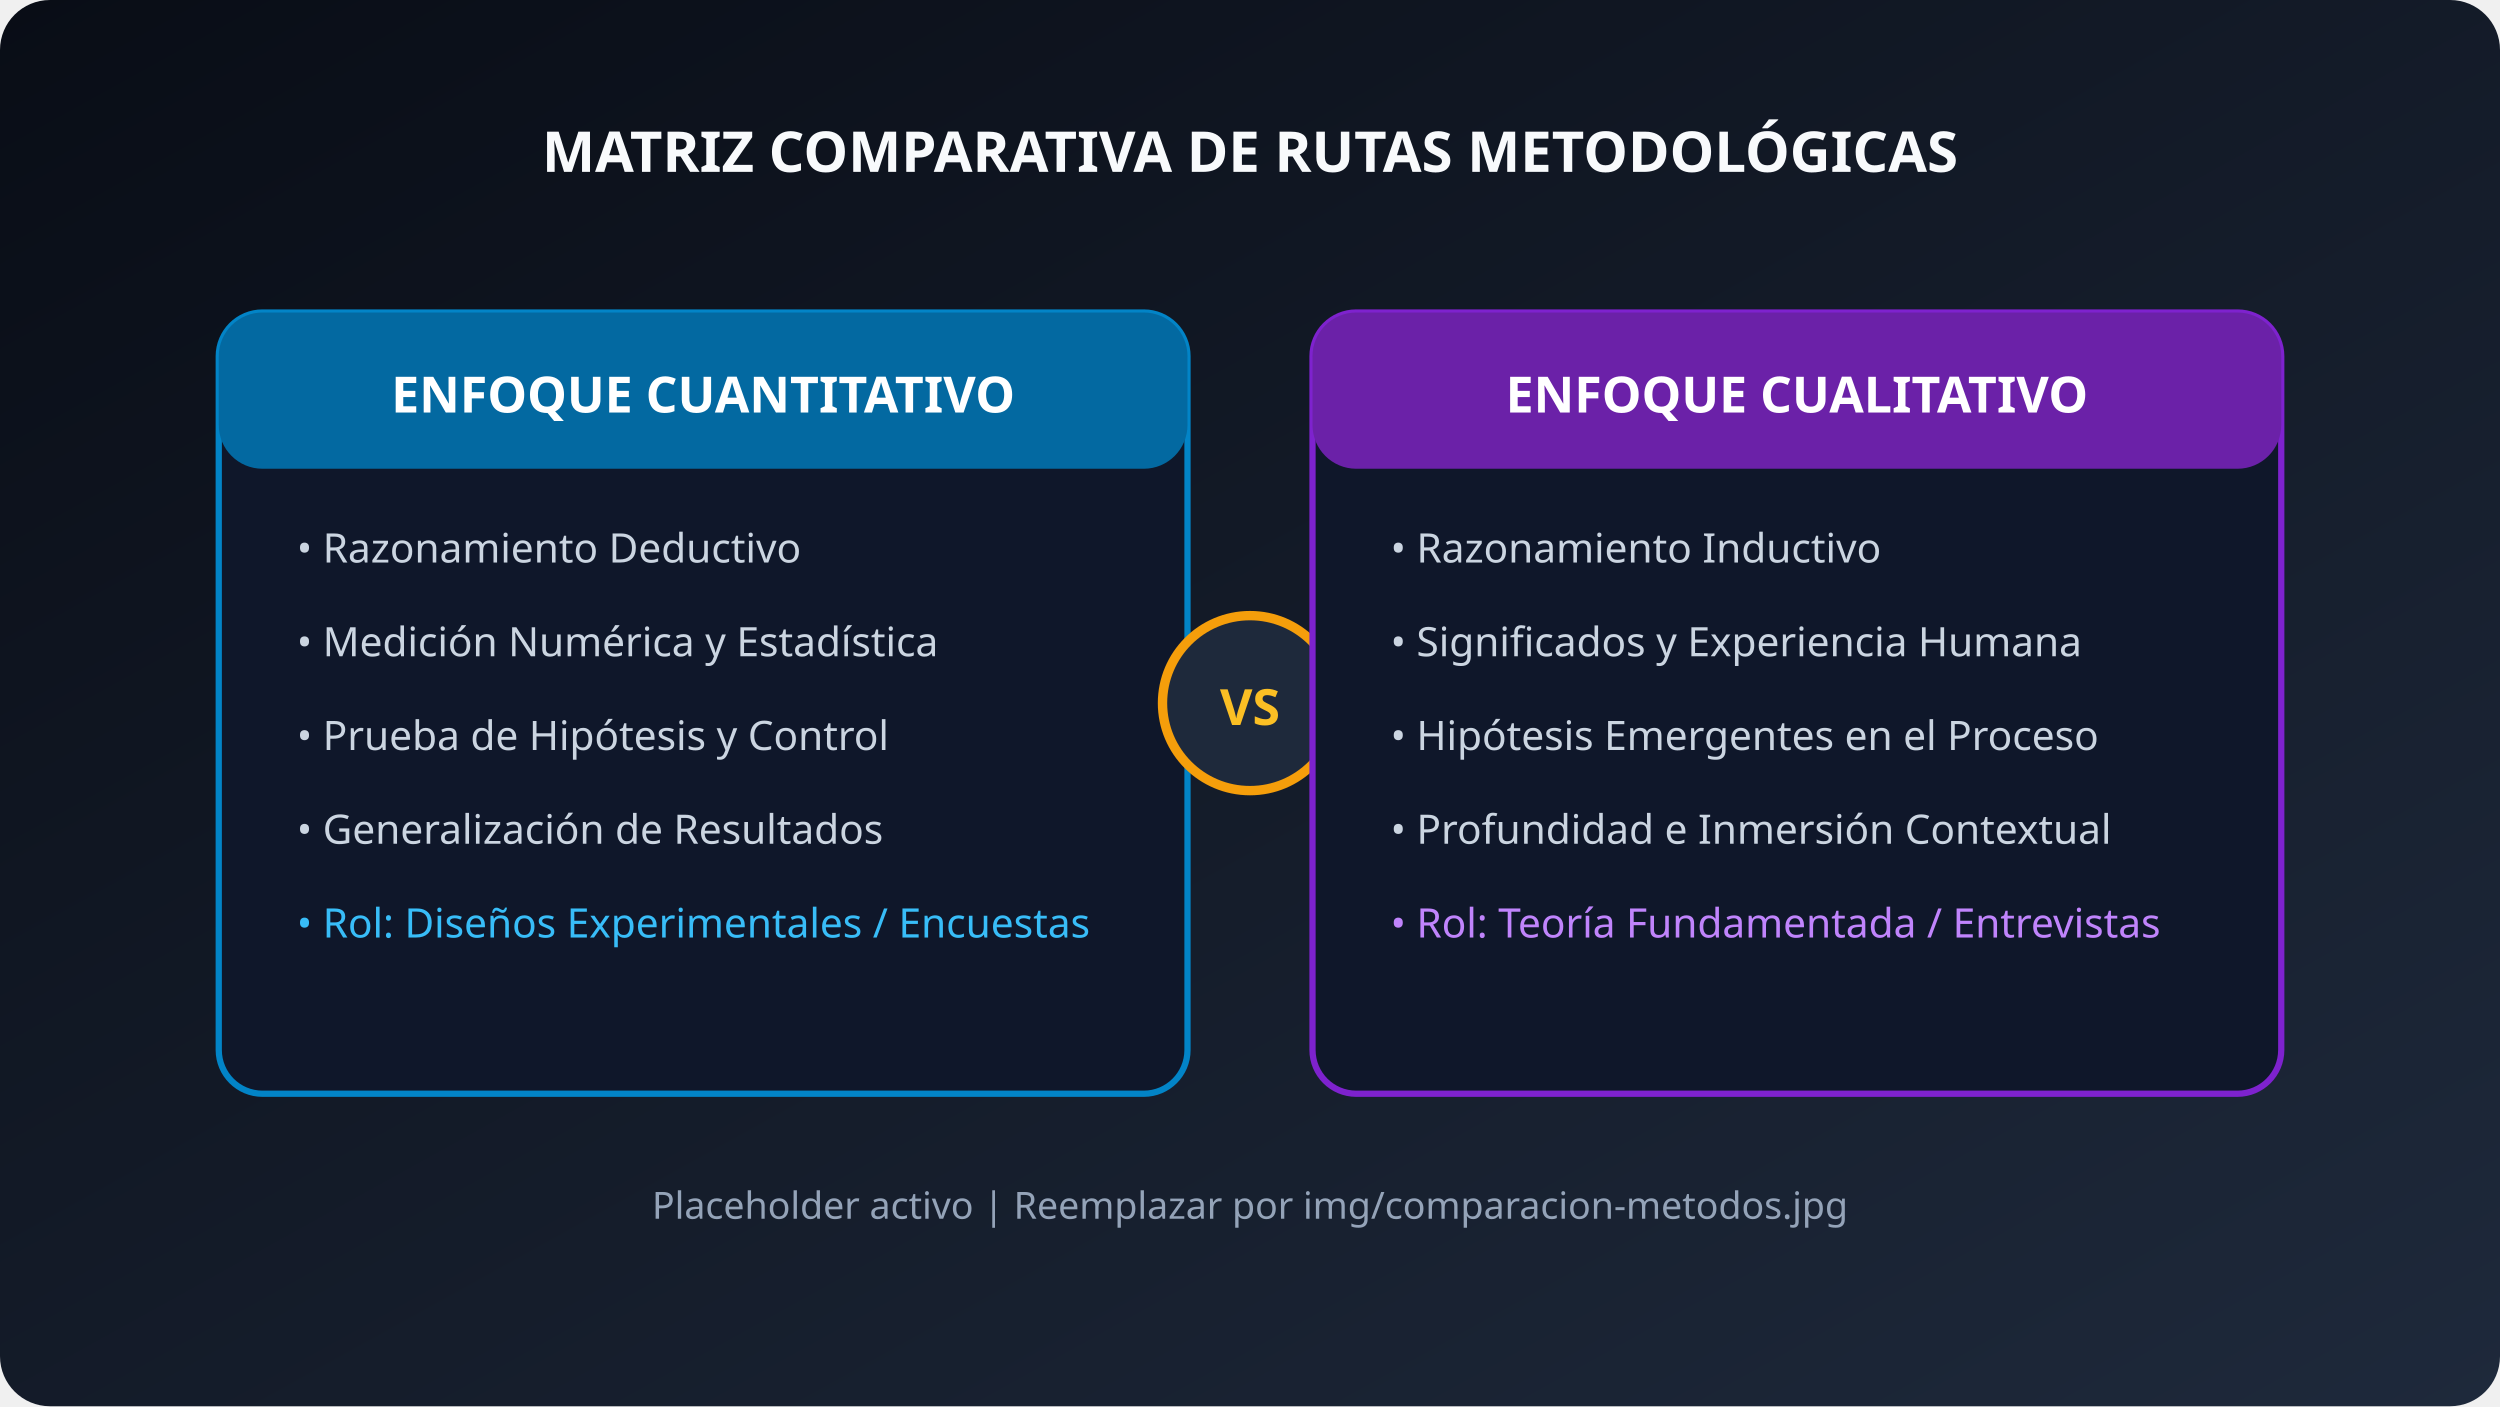
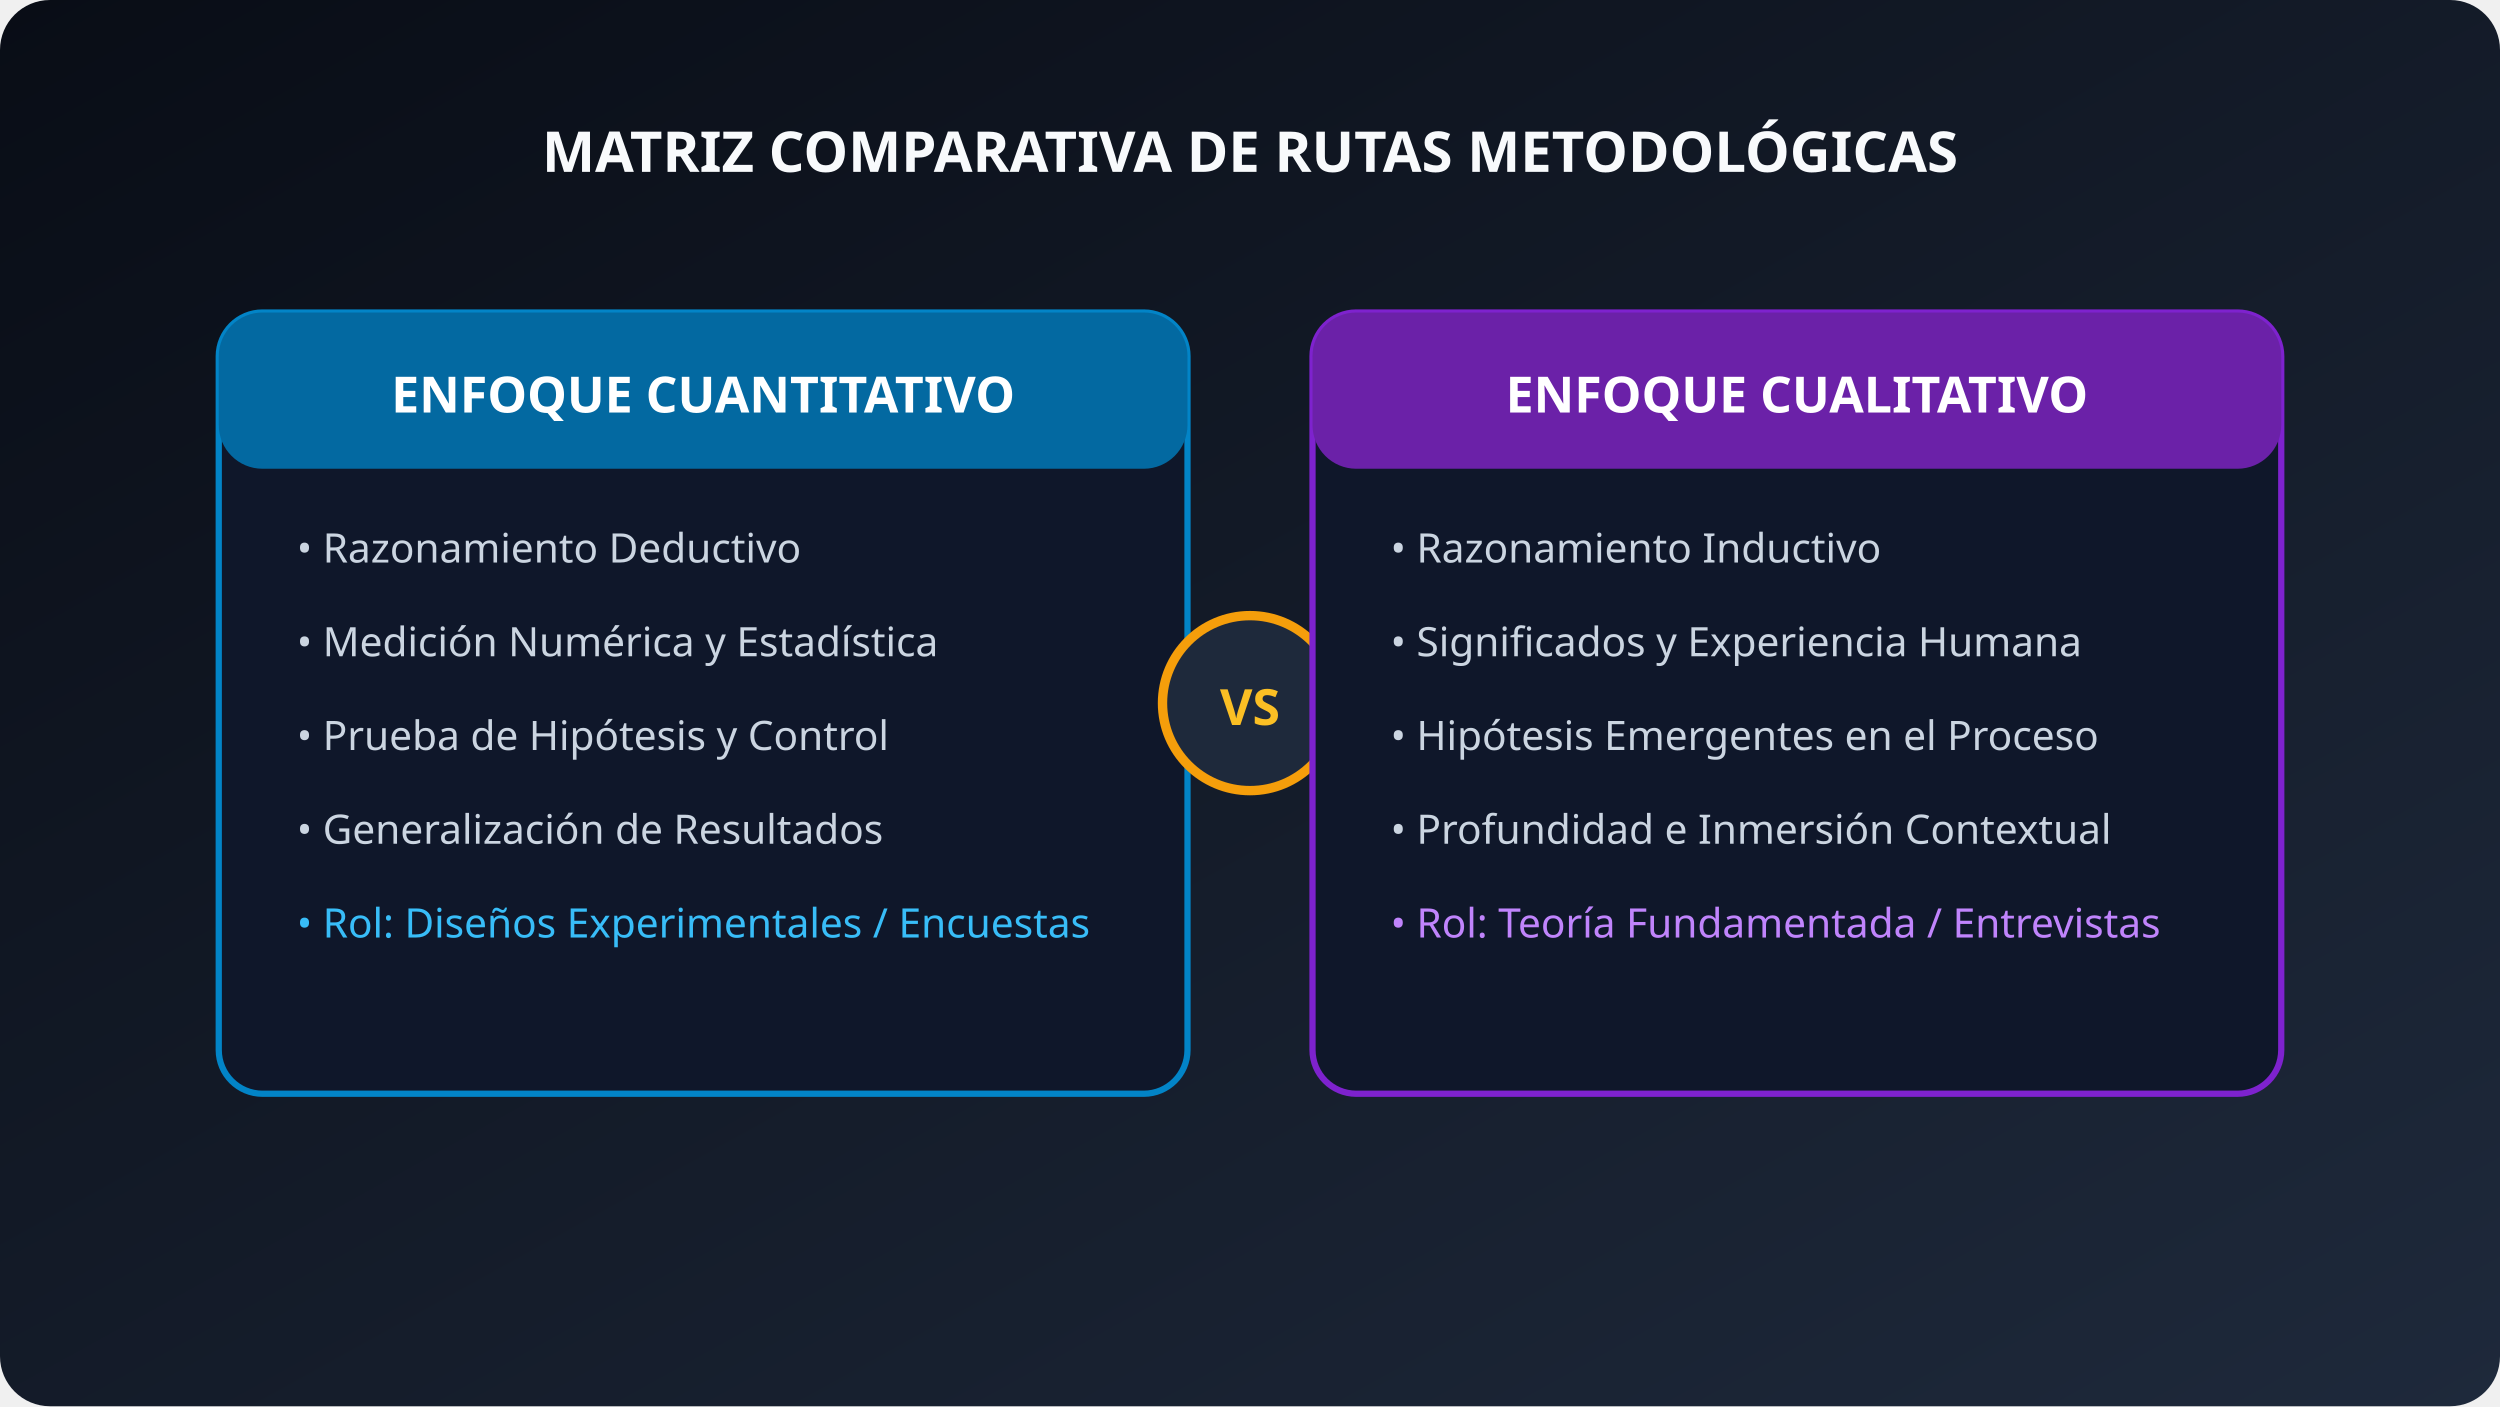
<svg xmlns="http://www.w3.org/2000/svg" viewBox="0 0 800 450" width="100%" height="100%">
  <defs>
    <linearGradient id="compGrad" x1="0%" y1="0%" x2="100%" y2="100%">
      <stop offset="0%" stop-color="#090d16" />
      <stop offset="100%" stop-color="#1e293b" />
    </linearGradient>
  </defs>
  <rect width="800" height="450" fill="url(#compGrad)" rx="16" />
  <rect x="70" y="100" width="310" height="250" rx="14" fill="#0f172a" stroke="#0284c7" stroke-width="2" />
  <rect x="70" y="100" width="310" height="50" rx="14" fill="#0369a1" />
  <text x="225" y="132" font-family="system-ui, sans-serif" font-size="16" font-weight="700" fill="#ffffff" text-anchor="middle">ENFOQUE CUANTITATIVO</text>
  <text x="95" y="180" font-family="system-ui, sans-serif" font-size="13" fill="#cbd5e1">• Razonamiento Deductivo</text>
  <text x="95" y="210" font-family="system-ui, sans-serif" font-size="13" fill="#cbd5e1">• Medición Numérica y Estadística</text>
  <text x="95" y="240" font-family="system-ui, sans-serif" font-size="13" fill="#cbd5e1">• Prueba de Hipótesis y Control</text>
  <text x="95" y="270" font-family="system-ui, sans-serif" font-size="13" fill="#cbd5e1">• Generalización de Resultados</text>
  <text x="95" y="300" font-family="system-ui, sans-serif" font-size="13" fill="#38bdf8">• Rol: Diseños Experimentales / Encuestas</text>
  <circle cx="400" cy="225" r="28" fill="#1e293b" stroke="#f59e0b" stroke-width="3" />
  <text x="400" y="232" font-family="system-ui, sans-serif" font-size="16" font-weight="800" fill="#fbbf24" text-anchor="middle">VS</text>
  <rect x="420" y="100" width="310" height="250" rx="14" fill="#0f172a" stroke="#7e22ce" stroke-width="2" />
  <rect x="420" y="100" width="310" height="50" rx="14" fill="#6b21a8" />
  <text x="575" y="132" font-family="system-ui, sans-serif" font-size="16" font-weight="700" fill="#ffffff" text-anchor="middle">ENFOQUE CUALITATIVO</text>
  <text x="445" y="180" font-family="system-ui, sans-serif" font-size="13" fill="#cbd5e1">• Razonamiento Inductivo</text>
  <text x="445" y="210" font-family="system-ui, sans-serif" font-size="13" fill="#cbd5e1">• Significados y Experiencia Humana</text>
  <text x="445" y="240" font-family="system-ui, sans-serif" font-size="13" fill="#cbd5e1">• Hipótesis Emergentes en el Proceso</text>
  <text x="445" y="270" font-family="system-ui, sans-serif" font-size="13" fill="#cbd5e1">• Profundidad e Inmersión Contextual</text>
  <text x="445" y="300" font-family="system-ui, sans-serif" font-size="13" fill="#c084fc">• Rol: Teoría Fundamentada / Entrevistas</text>
  <text x="400" y="55" font-family="system-ui, sans-serif" font-size="18" font-weight="700" fill="#f8fafc" text-anchor="middle">MATRIZ COMPARATIVA DE RUTAS METODOLÓGICAS</text>
-   <text x="400" y="390" font-family="system-ui, sans-serif" font-size="12" font-weight="500" fill="#94a3b8" text-anchor="middle">
-     Placeholder activo | Reemplazar por img/comparacion-metodos.jpg
-   </text>
</svg>
